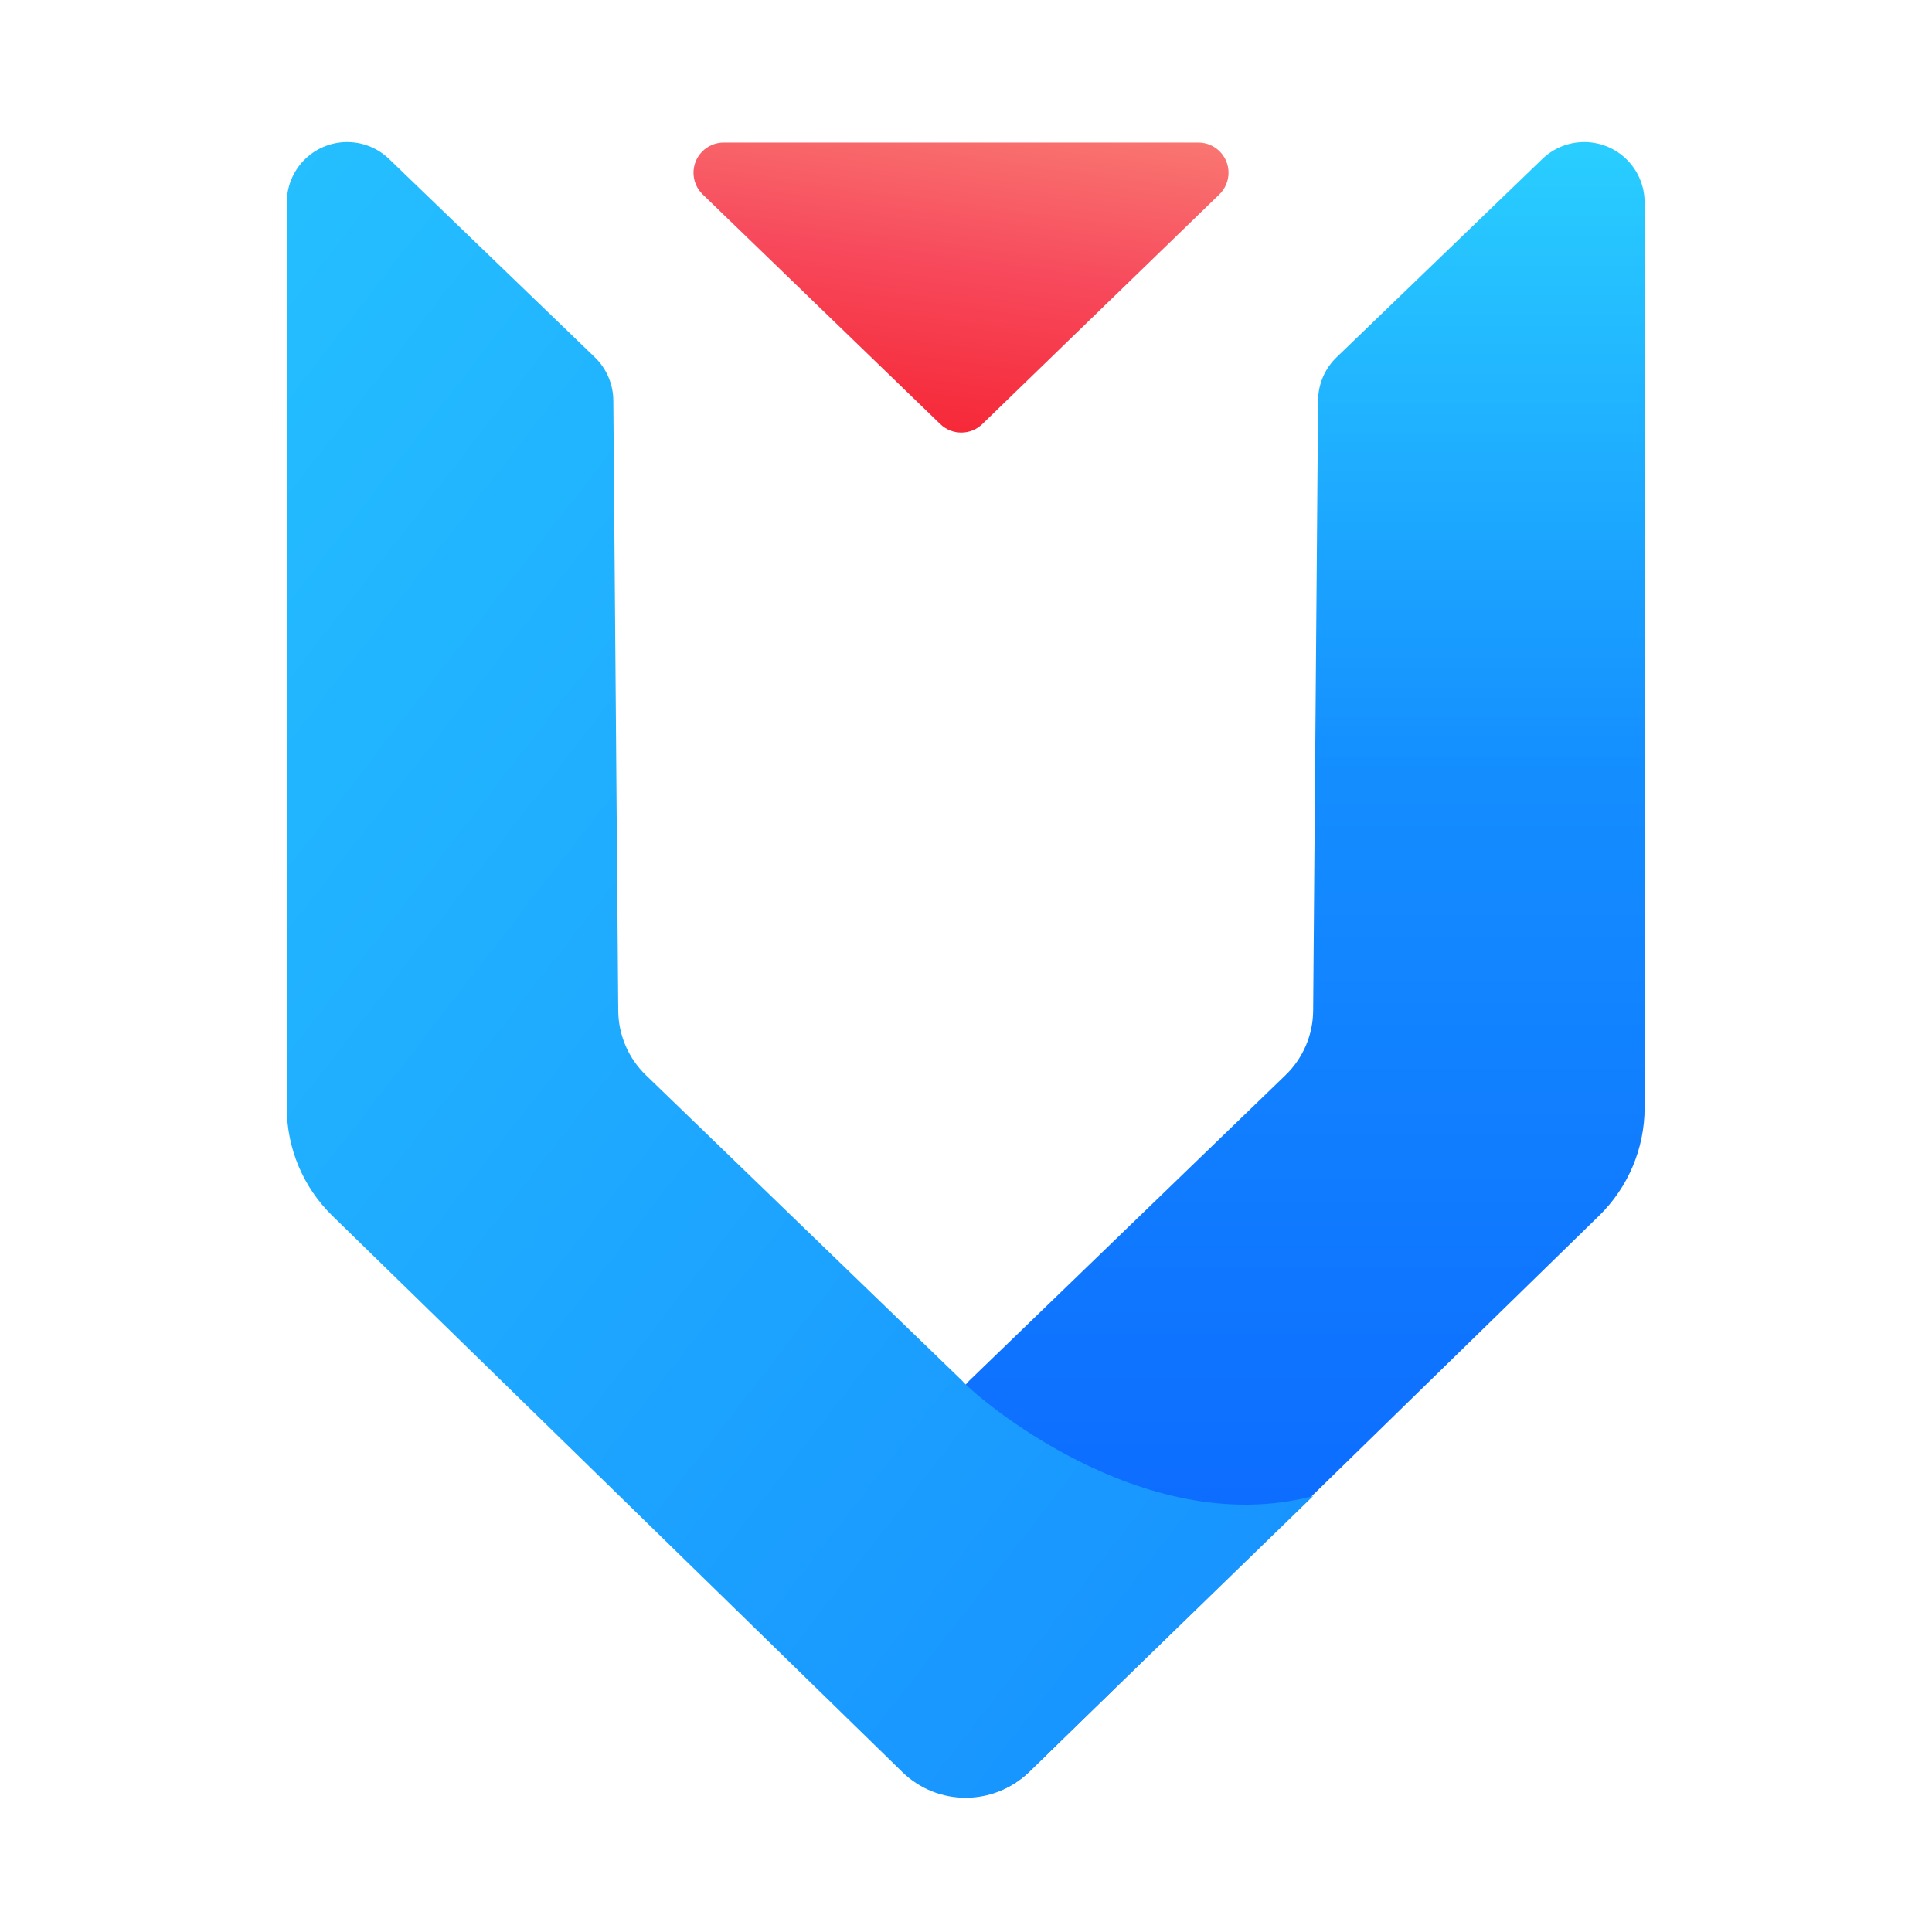
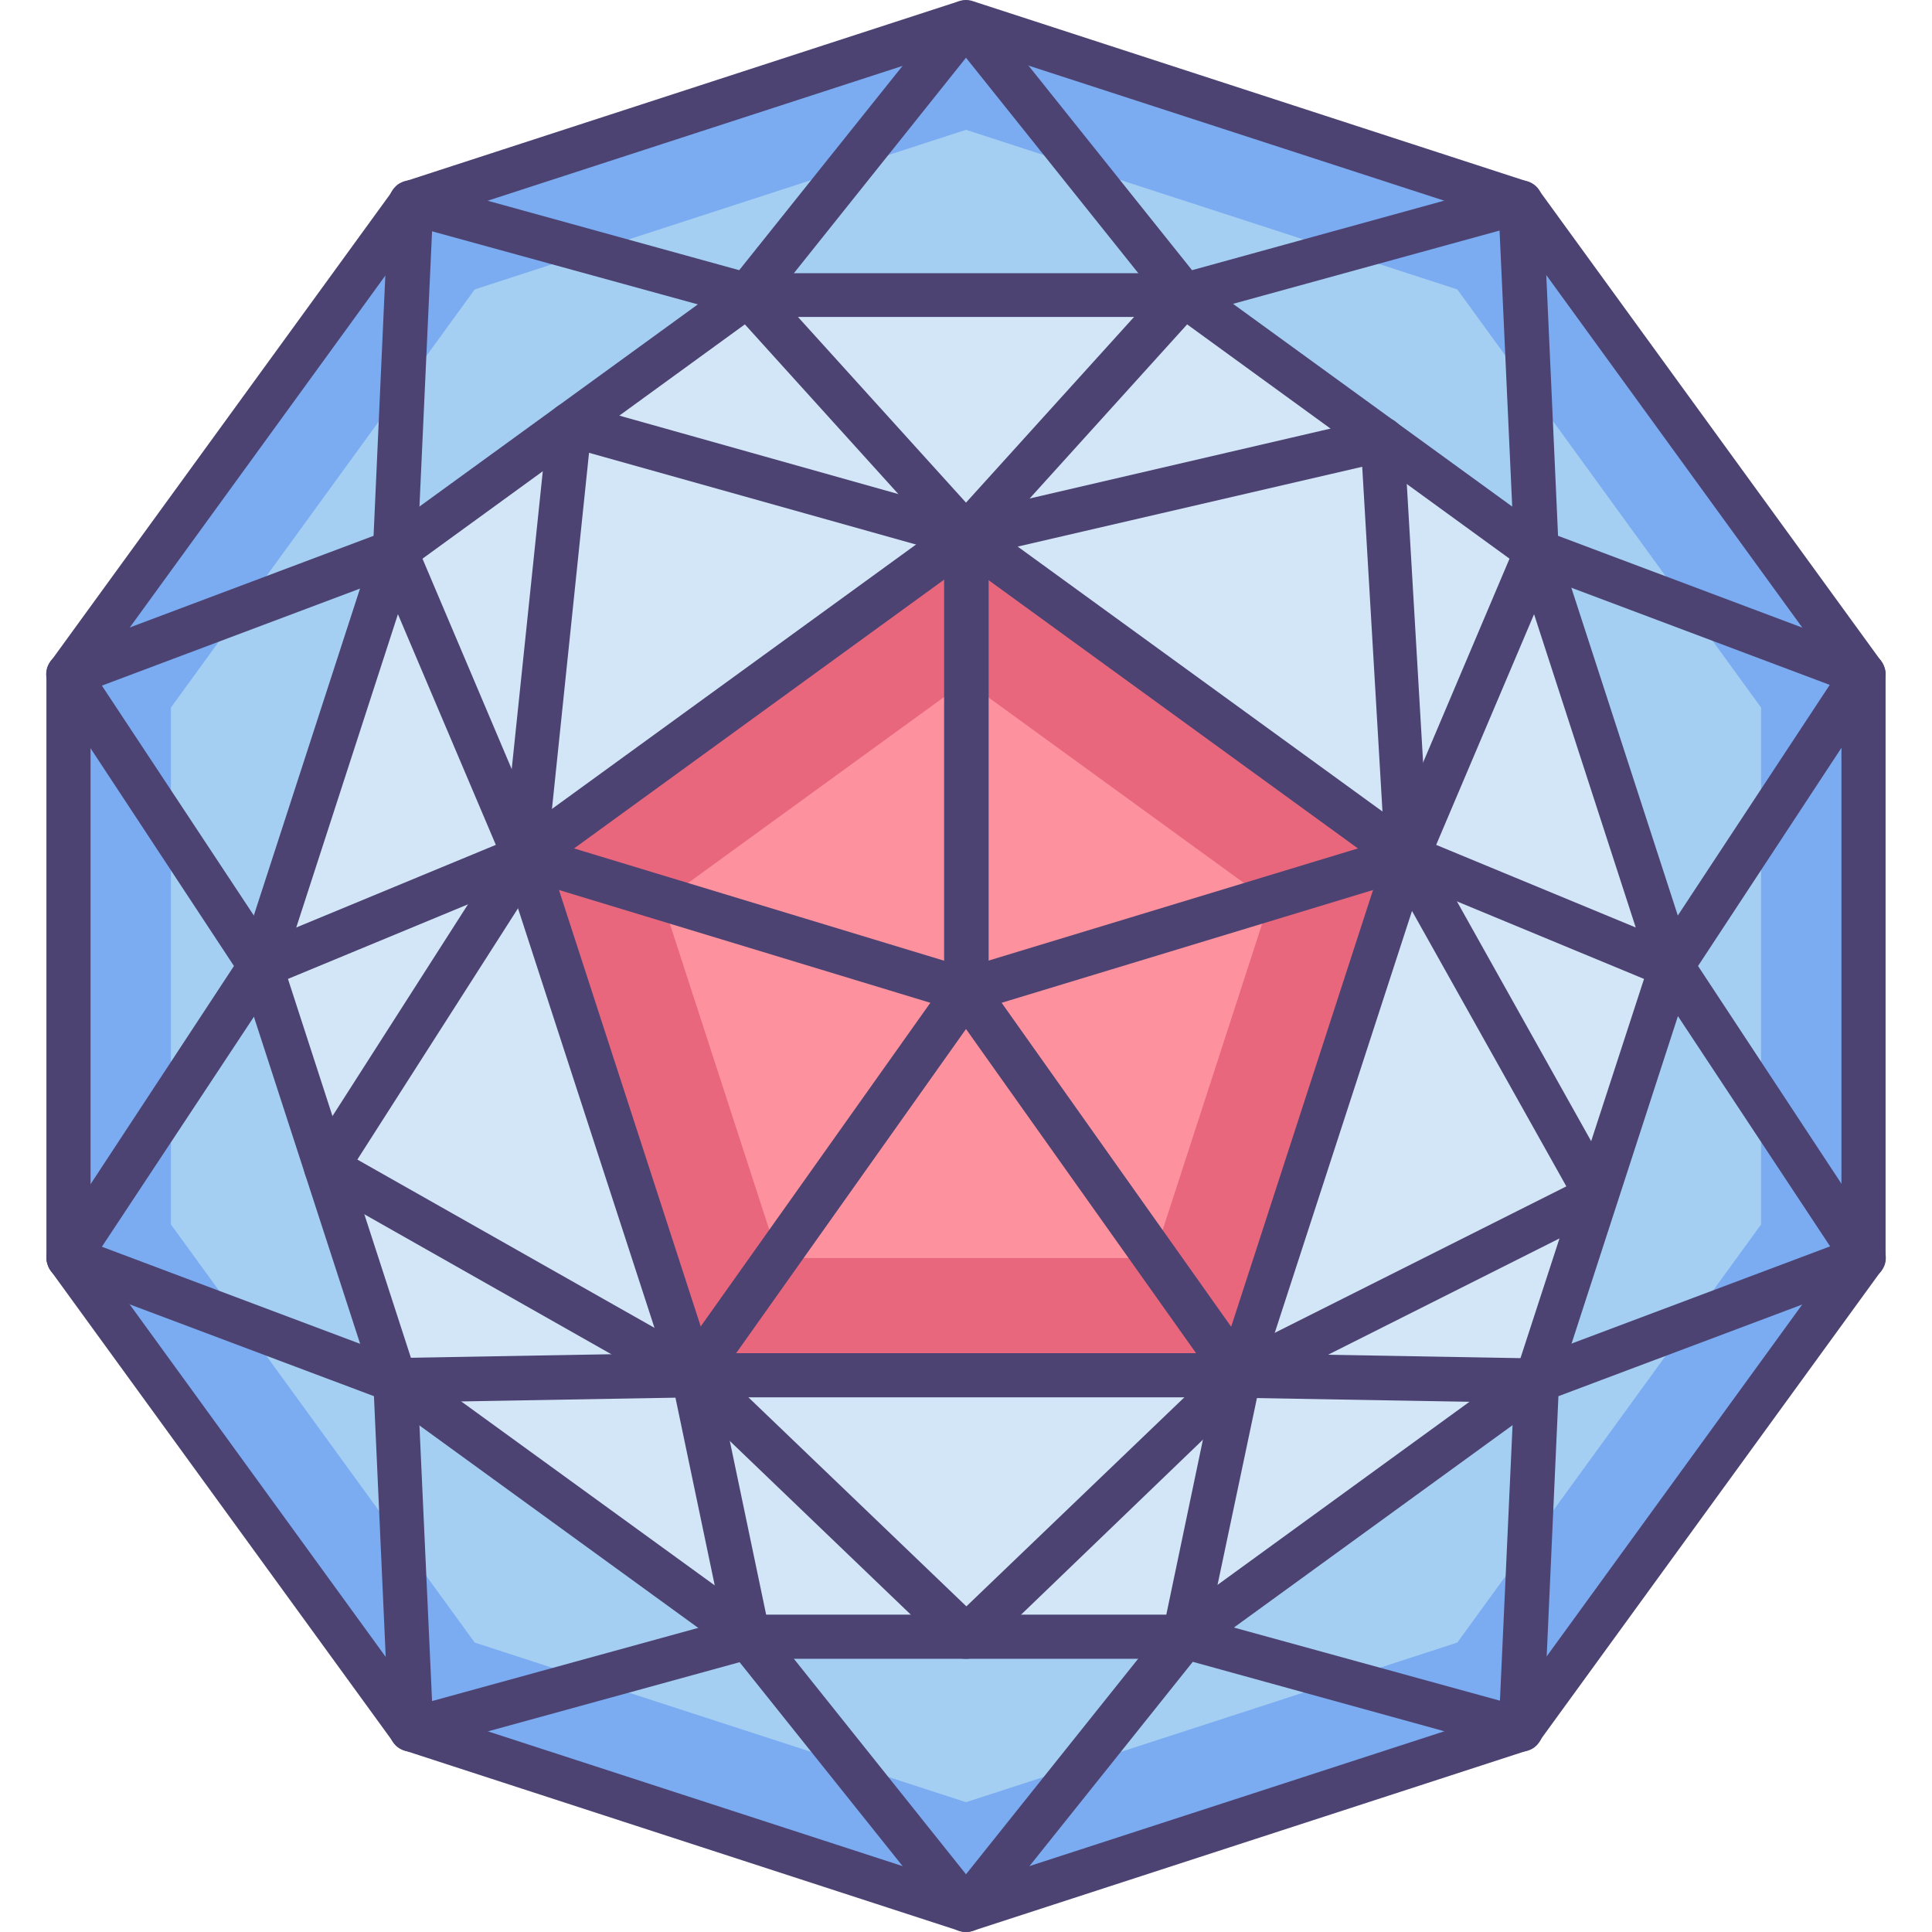
- <svg xmlns="http://www.w3.org/2000/svg" viewBox="0 0 128 128" version="1.1">
-   <defs>
-     <linearGradient x1="69.644%" y1="0%" x2="69.644%" y2="100%" id="linearGradient-1">
-       <stop stop-color="#29CDFF" offset="0%" />
-       <stop stop-color="#148EFF" offset="37.86%" />
-       <stop stop-color="#0A60FF" offset="100%" />
-     </linearGradient>
-     <linearGradient x1="-19.819%" y1="-36.793%" x2="138.579%" y2="157.638%" id="linearGradient-2">
-       <stop stop-color="#29CDFF" offset="0%" />
-       <stop stop-color="#0F78FF" offset="100%" />
-     </linearGradient>
-     <linearGradient x1="68.128%" y1="-35.691%" x2="30.44%" y2="114.943%" id="linearGradient-3">
-       <stop stop-color="#FA8E7D" offset="0%" />
-       <stop stop-color="#F74A5C" offset="51.264%" />
-       <stop stop-color="#F51D2C" offset="100%" />
-     </linearGradient>
-   </defs>
-   <g id="Vue" stroke="none" stroke-width="1" fill="none" fill-rule="evenodd">
-     <g id="Group" transform="translate(19, 9)">
-       <path d="M89.96,90.48 C78.58,93.48 68.33,83.36 67.62,82.48 L46.66,62.229 C45.502,61.11 44.843,59.573 44.83,57.963 L44.504,17.521 C44.495,16.446 44.054,15.42 43.28,14.673 L29.646,1.532 C28.055,-0.002 25.523,0.045 23.99,1.635 C23.272,2.381 22.87,3.376 22.87,4.411 L22.87,64.386 C22.87,67.081 23.957,69.661 25.885,71.543 L63.6,108.352 C65.947,110.642 69.696,110.625 72.021,108.313" id="Path-Copy" fill="url(#linearGradient-1)" fill-rule="nonzero" transform="translate(56.415, 54.83116) scale(-1, 1) translate(-56.415, -54.83116) " />
-       <path d="M68,90.116 C56.62,93.116 45.46,83.36 44.75,82.48 L23.79,62.229 C22.632,61.11 21.973,59.573 21.96,57.963 L21.634,17.521 C21.625,16.446 21.184,15.42 20.41,14.673 L6.776,1.532 C5.185,-0.002 2.653,0.045 1.12,1.635 C0.402,2.381 3.90211878e-13,3.376 3.90798505e-13,4.411 L3.94351218e-13,64.386 C3.94681177e-13,67.081 1.087,69.661 3.015,71.543 L40.781,108.401 C43.107,110.671 46.818,110.677 49.15,108.413" id="Path" fill="url(#linearGradient-2)" fill-rule="nonzero" />
-       <path d="M43.298,19.099 L27.557,3.882 C26.762,3.115 26.741,1.849 27.509,1.054 C27.885,0.665 28.404,0.444 28.947,0.444 L60.393,0.444 C61.497,0.444 62.393,1.34 62.393,2.444 C62.393,2.986 62.173,3.504 61.784,3.881 L46.08,19.098 C45.305,19.848 44.074,19.849 43.298,19.099 Z" id="Path" fill="url(#linearGradient-3)" />
-     </g>
-   </g>
+ <svg xmlns="http://www.w3.org/2000/svg" t="1636794650321" class="icon" viewBox="0 0 1024 1024" version="1.1" p-id="11081" width="32" height="32">
+   <path d="M512 512m-414 0a414 414 0 1 0 828 0 414 414 0 1 0-828 0Z" fill="#F0C48A" p-id="11082" />
+   <path d="M36.2 357.4v309.2L218 916.8l294 95.4 294-95.4 181.8-250.2V357.4L806 107.2 512 11.8 218 107.2z" fill="#7BABF1" p-id="11083" />
+   <path d="M90.6 375v274l161 221.6L512 955.2l260.4-84.6 161-221.6v-274L772.4 153.4 512 68.8 251.6 153.4z" fill="#A4CFF2" p-id="11084" />
+   <path d="M627.6 156.4H396.4l-186.8 135.8L138.2 512l71.4 219.8 186.8 135.8h231.2l186.8-135.8L885.8 512l-71.4-219.8z" fill="#D3E6F8" p-id="11085" />
+   <path d="M512 284.2L278.2 454l89.2 275h289.2L745.8 454z" fill="#E8677D" p-id="11086" />
+   <path d="M512 361l-160.8 116.8 61.4 189h198.8l61.4-189z" fill="#FD919E" p-id="11087" />
+   <path d="M512 1024c-1.2 0-2.4-0.2-3.6-0.6l-294-95.6c-2.4-0.8-4.4-2.2-5.8-4.2L26.8 673.4c-1.4-2-2.2-4.4-2.2-6.8V357.4c0-2.4 0.8-4.8 2.2-6.8l181.8-250.2c1.4-2 3.6-3.4 5.8-4.2L508.4 0.6c2.4-0.8 4.8-0.8 7.2 0l294 95.6c2.4 0.8 4.4 2.2 5.8 4.2l181.8 250.2c1.4 2 2.2 4.4 2.2 6.8v309.2c0 2.4-0.8 4.8-2.2 6.8l-181.8 250.2c-1.4 2-3.6 3.4-5.8 4.2l-294 95.6c-1.2 0.4-2.4 0.6-3.6 0.6z m-286.8-117.2L512 1000l286.8-93.2 177.2-244V361.2l-177.2-244L512 24 225.2 117.2 48 361.2v301.6l177.2 244z" fill="#4C4372" p-id="11088" />
+   <path d="M627.6 879.2H396.4c-2.4 0-4.8-0.8-6.8-2.2l-187-135.8c-2-1.4-3.4-3.6-4.2-5.8L127 515.6c-0.8-2.4-0.8-4.8 0-7.2l71.4-219.8c0.8-2.4 2.2-4.4 4.2-5.8l187-135.8c2-1.4 4.4-2.2 6.8-2.2h231c2.4 0 4.8 0.8 6.8 2.2l187 135.8c2 1.4 3.4 3.6 4.2 5.8l71.4 219.8c0.8 2.4 0.8 4.8 0 7.2l-71.4 219.8c-0.8 2.4-2.2 4.4-4.2 5.8l-187 135.8c-1.8 1.6-4.2 2.2-6.6 2.2z m-227.4-23.4h223.4l180.8-131.4L873.6 512l-69-212.6L623.8 168H400.2l-180.8 131.4L150.4 512l69 212.6 180.8 131.2z" fill="#4C4372" p-id="11089" />
+   <path d="M656.6 740.6H367.4c-5 0-9.6-3.2-11.2-8.2l-89.4-274.8c-1.6-4.8 0.2-10.2 4.2-13.2l233.8-169.8c4.2-3 9.6-3 13.8 0l233.8 169.8c4.2 3 5.8 8.2 4.2 13.2l-89.4 274.8c-1 5-5.6 8.2-10.6 8.2zM376 717.2h272l84-258.6-220-159.8-220 159.8 84 258.6z" fill="#4C4372" p-id="11090" />
+   <path d="M512 1024c-3.6 0-7-1.6-9.2-4.4L392 881 221 928c-3.4 1-7.2 0.2-10-1.8s-4.6-5.4-4.8-9l-8-177.2-166-62.4c-3.4-1.2-6-4-7-7.4-1.2-3.4-0.6-7.2 1.4-10L124 512l-97.6-148.2c-2-3-2.4-6.6-1.4-10 1.2-3.4 3.6-6 7-7.4L198 284l8-177.2c0.2-3.6 2-6.8 4.8-9 2.8-2 6.6-2.8 10-1.8l171 47.2 110.8-138.6c2.2-2.8 5.6-4.4 9.2-4.4s7 1.6 9.2 4.4l110.8 138.6L803 96c3.4-1 7.2-0.2 10 1.8s4.6 5.4 4.8 9l8 177.2 166 62.4c3.4 1.2 6 4 7 7.4 1.2 3.4 0.6 7-1.4 10L900 512l97.6 148.2c2 3 2.4 6.6 1.4 10-1.2 3.4-3.6 6-7 7.4L826 740l-8 177.2c-0.2 3.6-2 6.8-4.8 9-2.8 2-6.6 2.8-10 1.8l-171-47.2-110.8 138.6c-2.4 3-5.8 4.6-9.4 4.6z m-115.6-168.2c3.6 0 7 1.6 9.2 4.4l106.4 133.2 106.4-133.2c3-3.6 7.8-5.2 12.2-4l164.4 45.2 7.8-170.4c0.2-4.6 3.2-8.8 7.6-10.4l159.6-60-94-142.2c-2.6-4-2.6-9 0-13l93.8-142.4-159.6-60c-4.4-1.6-7.4-5.8-7.6-10.4l-7.8-170.4-164.4 45.2c-4.6 1.2-9.4-0.4-12.2-4L512 30.6l-106.4 133.2c-3 3.6-7.8 5.2-12.2 4l-164.4-45.2-7.8 170.4c-0.2 4.6-3.2 8.8-7.6 10.4l-159.6 60 94 142.2c2.6 4 2.6 9 0 13l-94 142.2 159.6 60c4.4 1.6 7.4 5.8 7.6 10.4l7.8 170.4 164.4-45.2c1-0.4 2-0.6 3-0.6z" fill="#4C4372" p-id="11091" />
+   <path d="M512 295.8c-3.4 0-6.4-1.4-8.6-3.8l-115.6-127.8c-4.4-4.8-4-12.2 0.8-16.6 4.8-4.4 12.2-4 16.6 0.8l106.8 118 106.8-118c4.4-4.8 11.8-5.2 16.6-0.8 4.8 4.4 5.2 11.8 0.8 16.6L520.6 292c-2.2 2.4-5.2 3.8-8.6 3.8zM885.8 523.8c-1.4 0-3-0.2-4.4-0.8l-140-58c-2.8-1.2-5.2-3.4-6.4-6.4-1.2-2.8-1.2-6.2 0-9l68.6-161.8c2.6-6 9.4-8.8 15.4-6.2 6 2.6 8.8 9.4 6.2 15.4l-64 150.8 129 53.4c6 2.4 8.8 9.4 6.4 15.4-1.8 4.4-6.2 7.2-10.8 7.2zM627.6 879.2c-0.8 0-1.6 0-2.4-0.2-6.4-1.4-10.4-7.6-9-13.8l29-138.6c1.2-5.6 6-9.4 11.6-9.4l158 2.8c6.4 0.2 11.6 5.4 11.6 12-0.2 6.4-5.4 11.6-12 11.6l-148.2-2.6-27.2 129c-1.2 5.4-6 9.2-11.4 9.2zM396.4 879.2c-5.4 0-10.4-3.8-11.4-9.4L358 740.8l-148.2 2.6c-6.6 0-11.8-5-12-11.6-0.2-6.4 5-11.8 11.6-12l158-2.8c5.6 0 10.6 3.8 11.6 9.4l29 138.6c1.4 6.4-2.8 12.6-9 13.8-1 0.4-1.8 0.4-2.6 0.4zM138.2 523.8c-4.6 0-9-2.8-10.8-7.2-2.4-6 0.4-12.8 6.4-15.4l129-53.4-64-150.8c-2.6-6 0.2-12.8 6.2-15.4 6-2.6 12.8 0.2 15.4 6.2l68.6 161.8c1.2 2.8 1.2 6.2 0 9s-3.4 5.2-6.4 6.4l-140 58c-1.4 0.4-3 0.8-4.4 0.8z" fill="#4C4372" p-id="11092" />
+   <path d="M512 879.2c-3 0-5.8-1-8.2-3.2l-143.4-137.6-193.4-109.6c-2.8-1.6-4.8-4.2-5.6-7.4-0.8-3.2-0.2-6.4 1.6-9.2l103.8-162.2 23.6-226.2c0.4-3.4 2.2-6.6 5-8.4 2.8-2 6.4-2.6 9.8-1.6L512.2 272 730 221.4c3.4-0.8 7 0 9.6 2 2.8 2 4.4 5.2 4.6 8.8l12.8 218.4 99.2 177.2c1.6 2.8 2 6.2 1 9.2-1 3-3 5.6-6 7l-188.2 94.6-142.8 137.4c-2.4 2.2-5.2 3.2-8.2 3.2zM189.4 614.6l184 104.2c0.8 0.4 1.6 1 2.4 1.8l136.4 130.8 136.4-130.8c0.8-0.8 1.8-1.4 2.8-2l178.8-89.8-94.6-168.8c-0.8-1.6-1.4-3.2-1.4-5L722 247.4l-207.2 48c-2 0.4-4 0.4-5.8-0.2L312.2 240l-22.4 215.2c-0.2 1.8-0.8 3.6-1.8 5.2l-98.6 154.2z m88.8-160.6z" fill="#4C4372" p-id="11093" />
+   <path d="M512 536.8c-1.2 0-2.2-0.2-3.4-0.6l-233.8-71c-6.2-1.8-9.6-8.4-7.8-14.6 1.8-6.2 8.4-9.6 14.6-7.8l218.8 66.4V284.2c0-6.4 5.2-11.8 11.8-11.8 6.4 0 11.8 5.2 11.8 11.8v240.8c0 3.8-1.8 7.2-4.8 9.4-2.2 1.6-4.8 2.4-7.2 2.4z" fill="#4C4372" p-id="11094" />
+   <path d="M656.6 740.6c-3.6 0-7.2-1.8-9.6-5L512 545.4l-135 190.4c-3.8 5.2-11 6.6-16.4 2.8-5.2-3.8-6.6-11-2.8-16.4l144.6-203.8c2.2-3.2 5.8-5 9.6-5s7.4 1.8 9.6 5L666 722.2c3.8 5.2 2.4 12.6-2.8 16.4-2 1.4-4.4 2-6.6 2z" fill="#4C4372" p-id="11095" />
+   <path d="M512 536.8c-5 0-9.6-3.2-11.2-8.4-1.8-6.2 1.6-12.8 7.8-14.6l233.8-71c6.2-1.8 12.8 1.6 14.6 7.8 1.8 6.2-1.6 12.8-7.8 14.6l-233.8 71c-1.2 0.4-2.2 0.6-3.4 0.6z" fill="#4C4372" p-id="11096" />
</svg>
